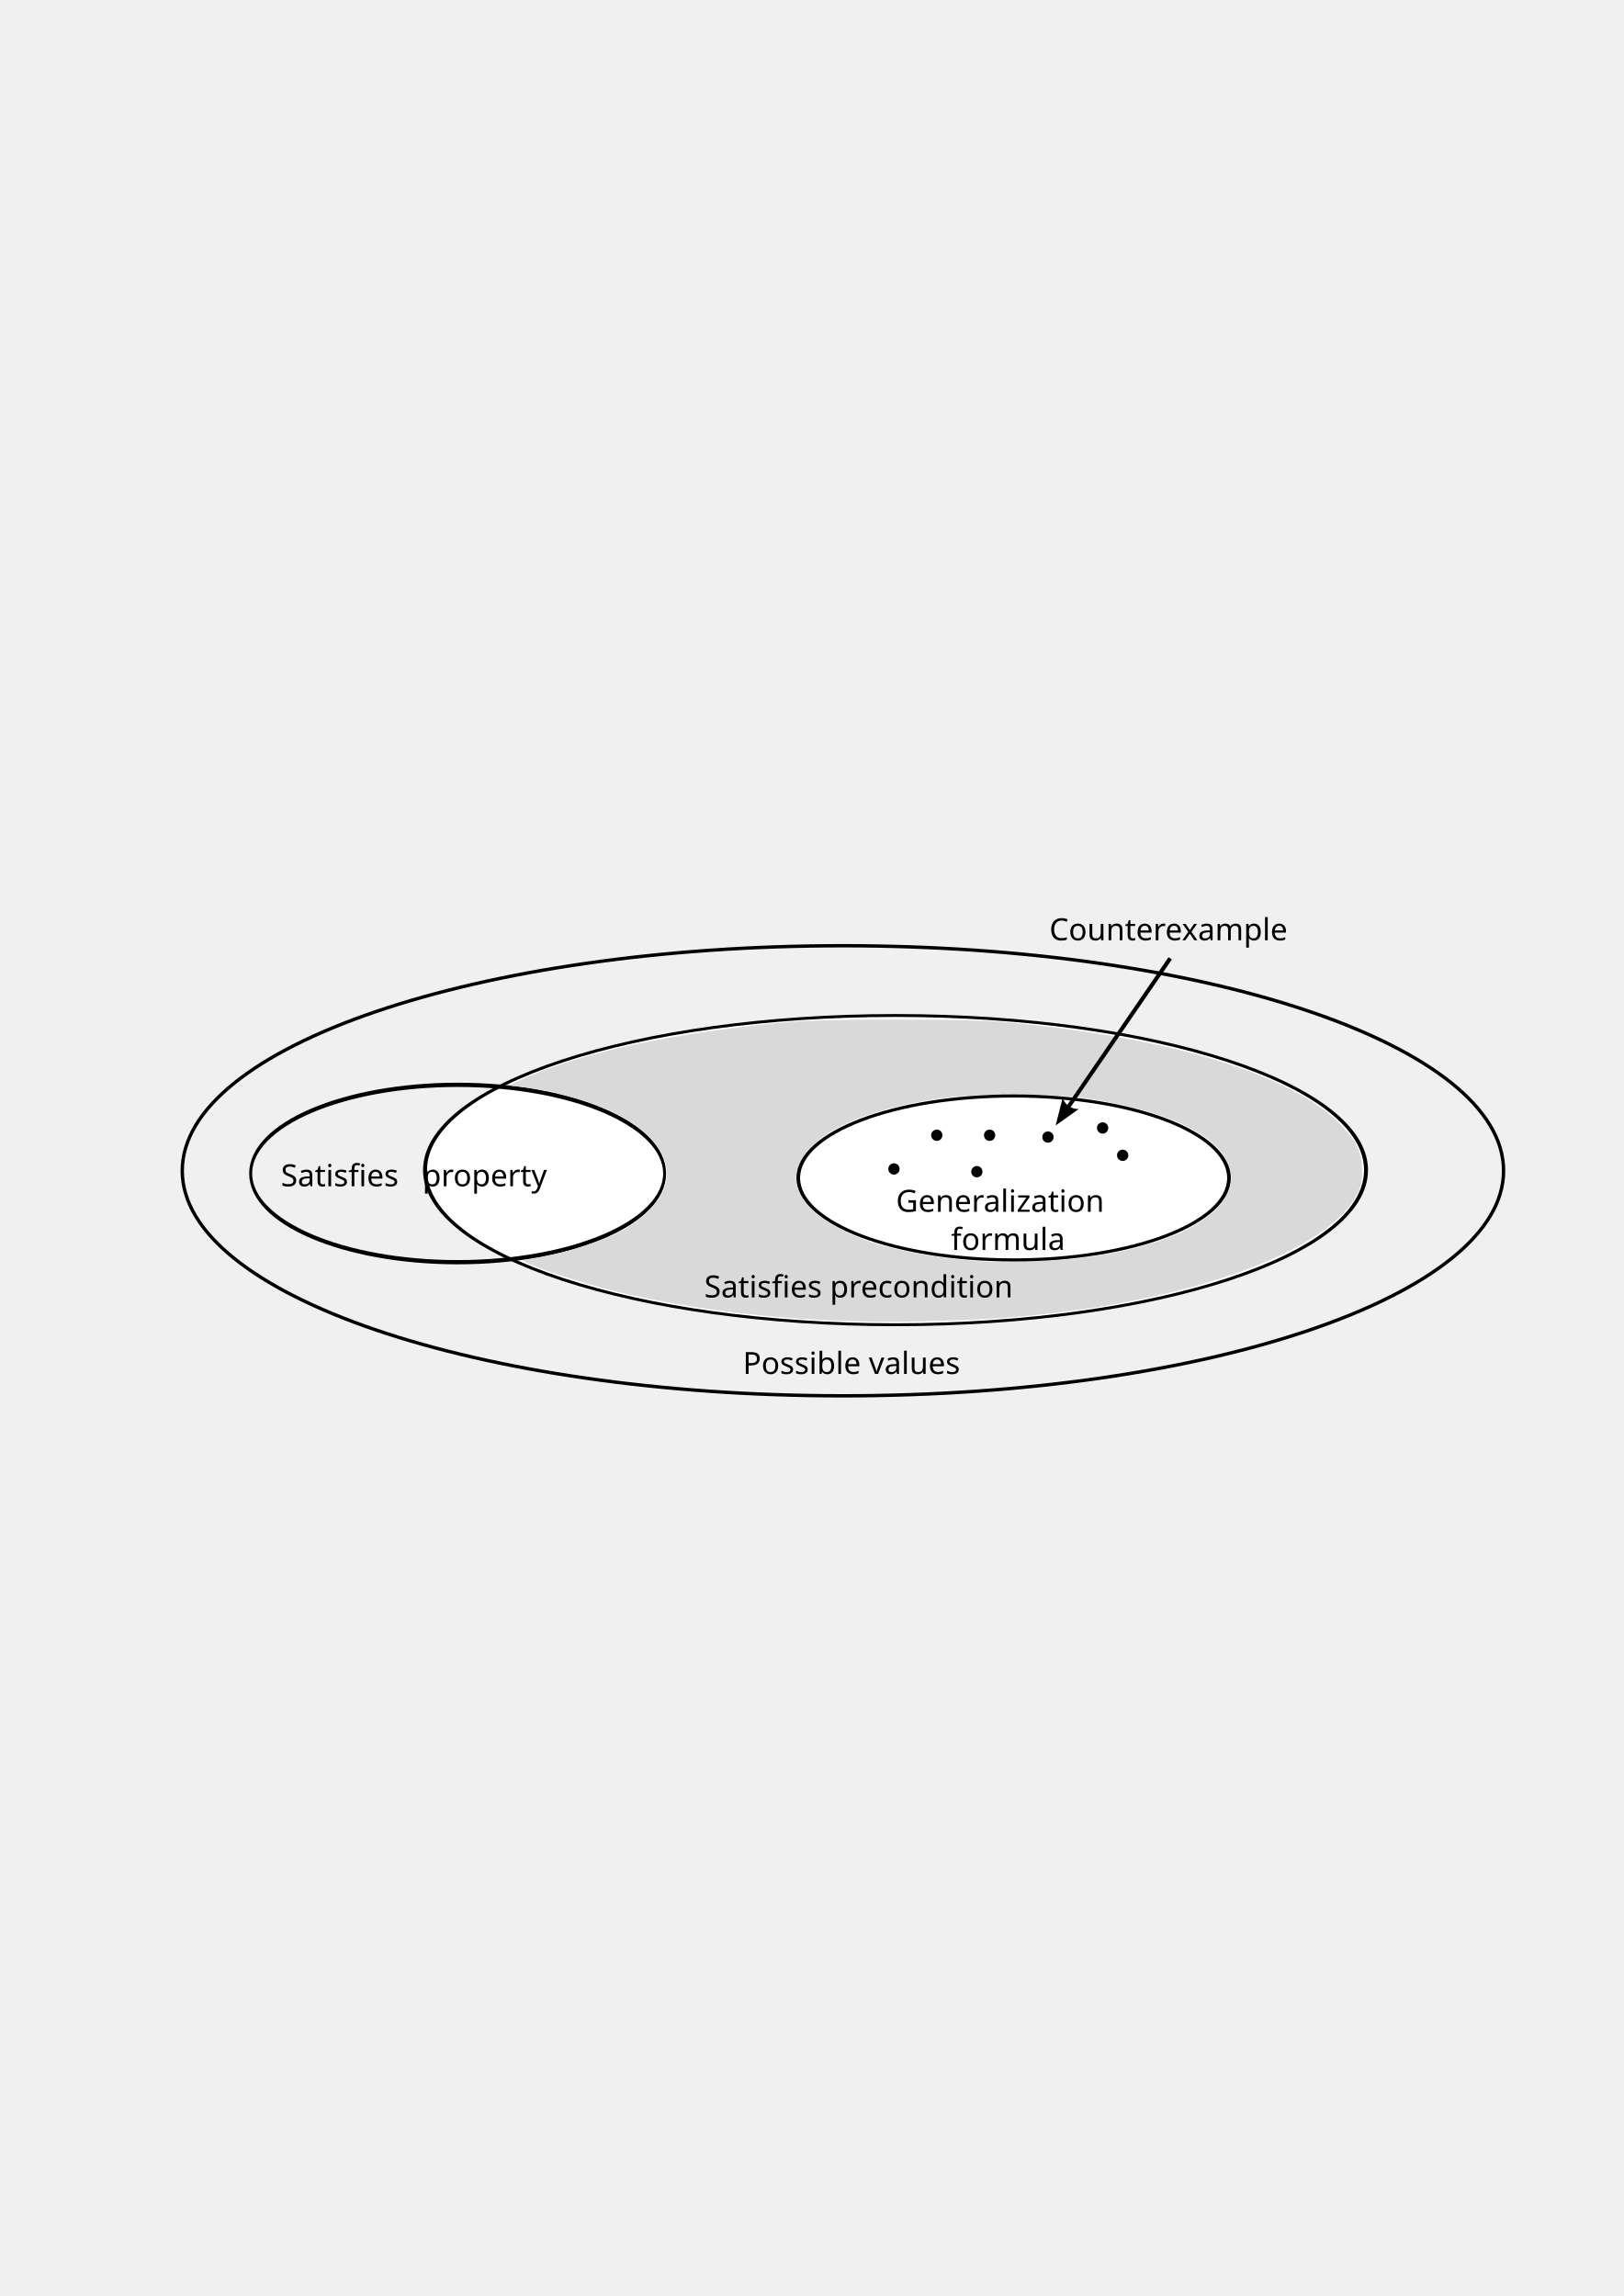
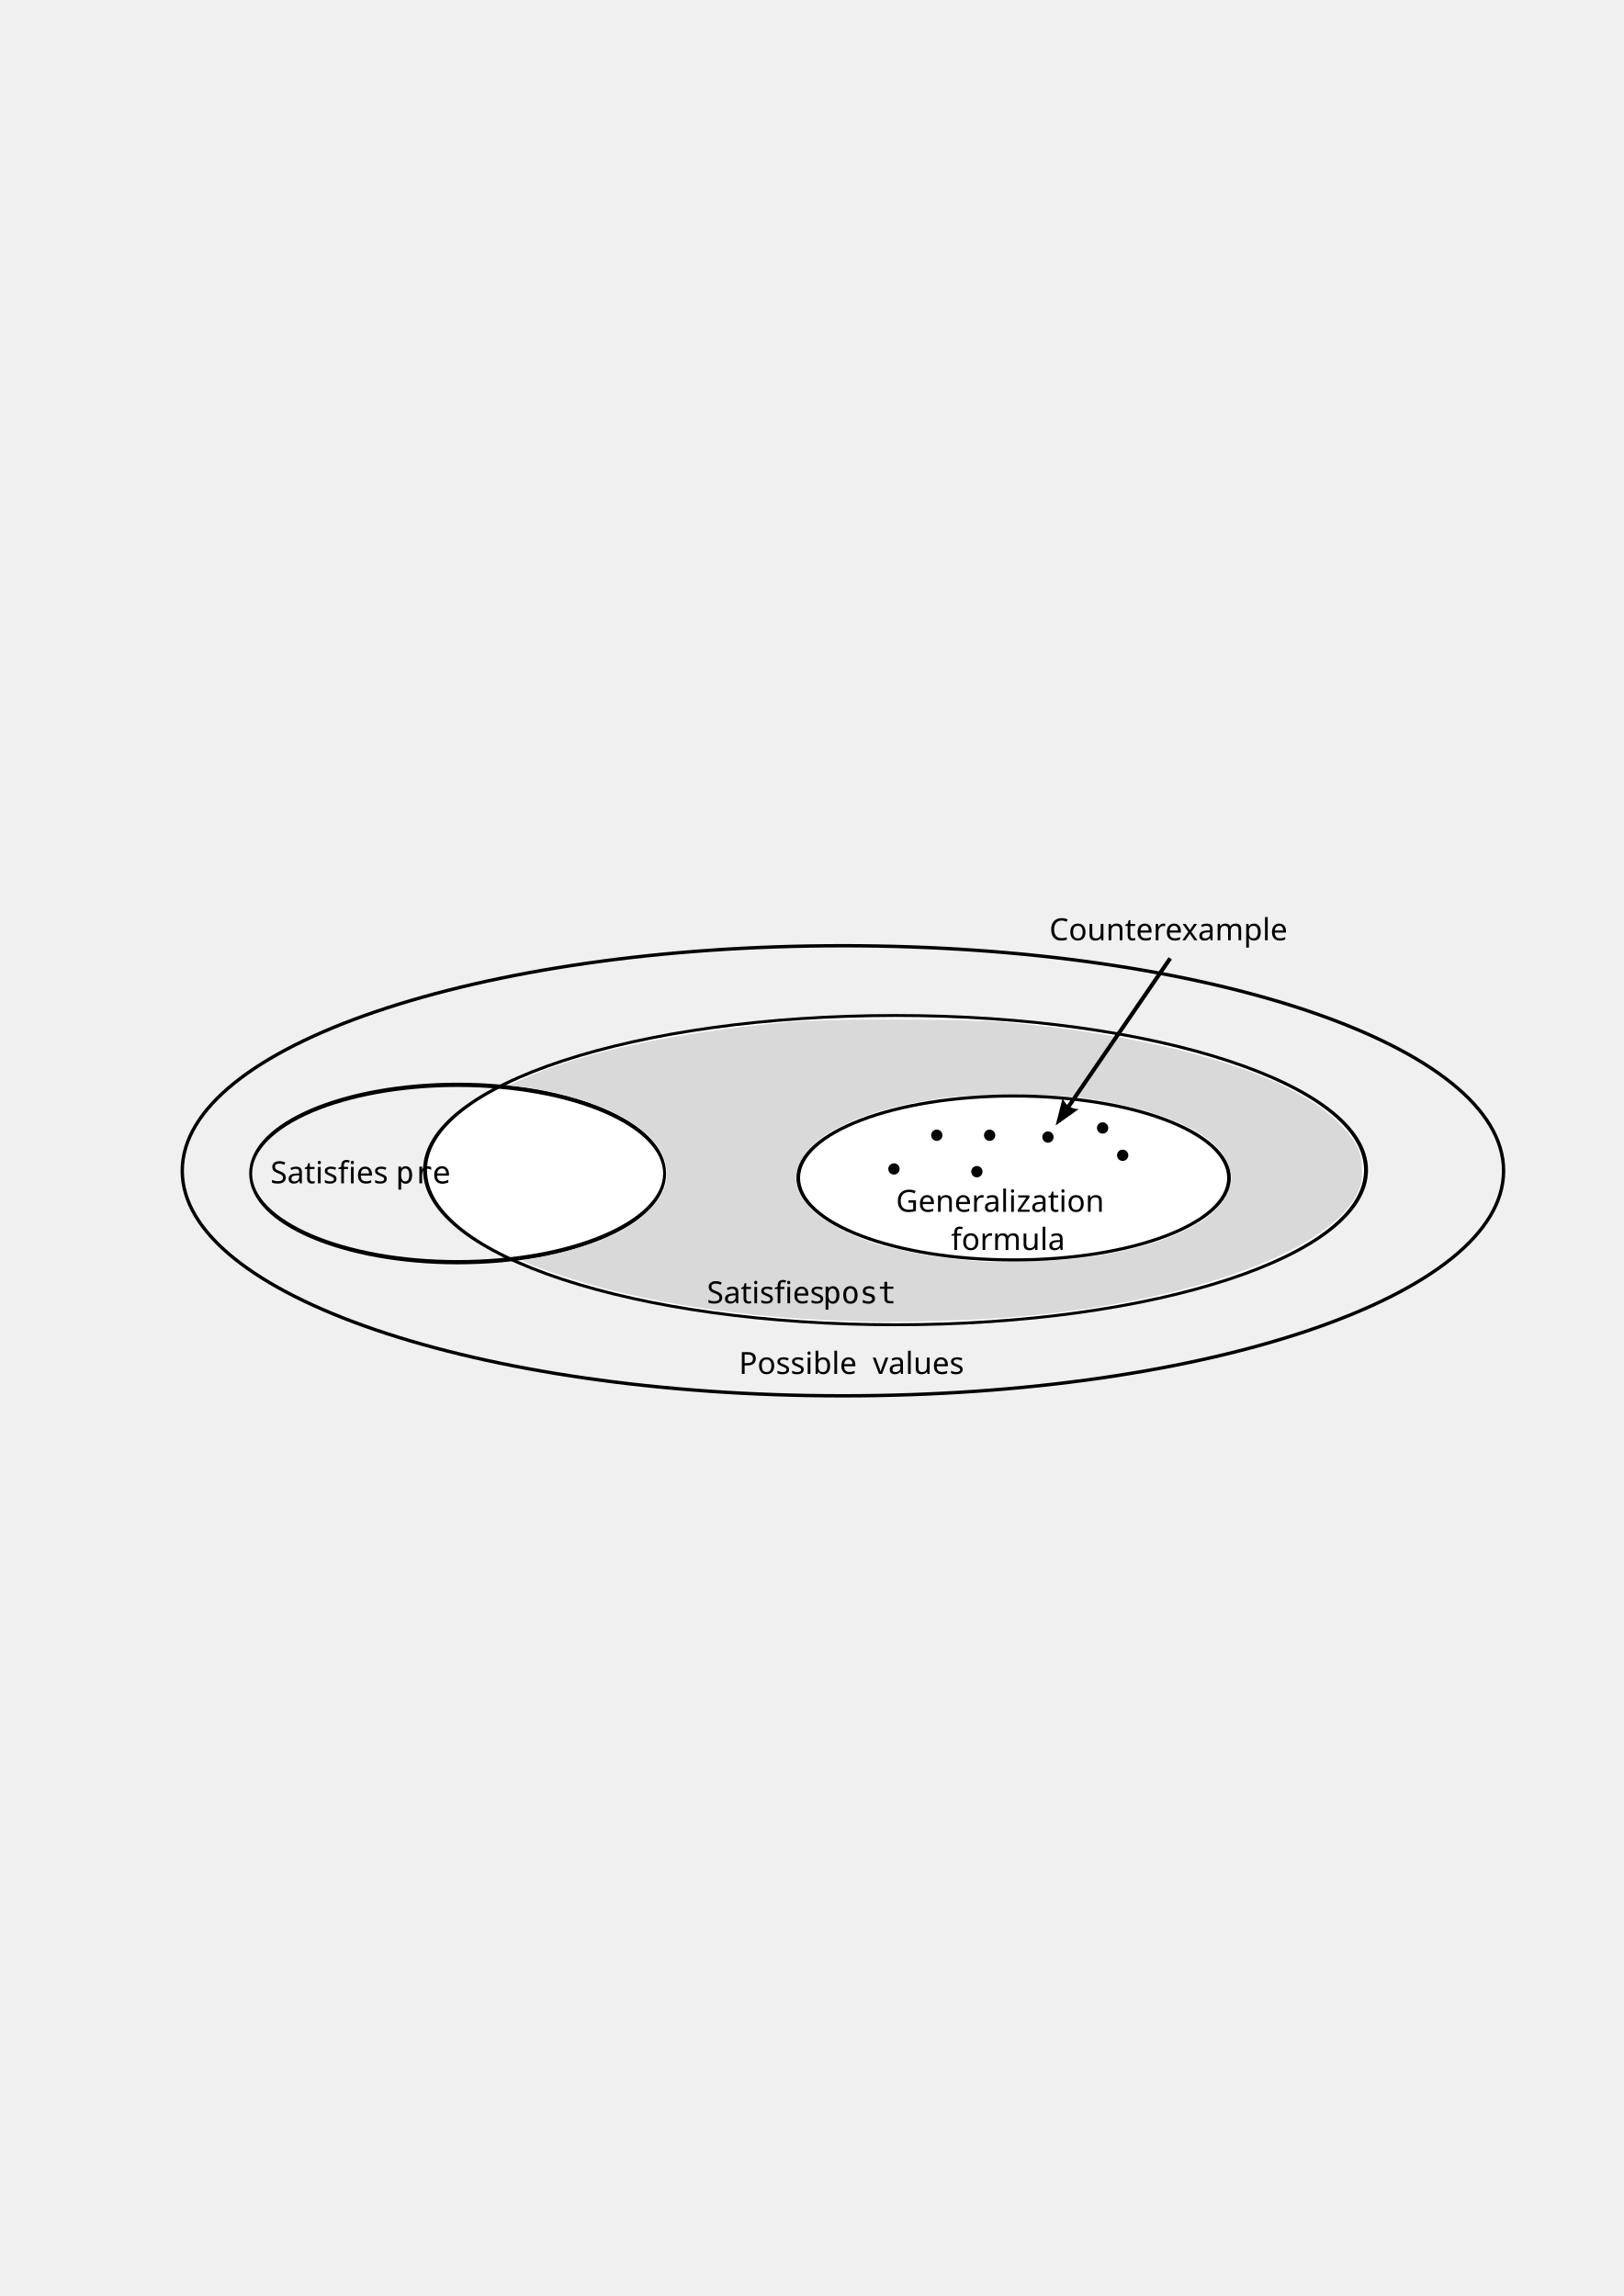
<svg xmlns="http://www.w3.org/2000/svg" xmlns:ns1="http://www.openswatchbook.org/uri/2009/osb" width="744.094" height="1052.362" id="svg2" version="1.1">
  <defs id="defs4">
    <linearGradient id="linearGradient5371" ns1:paint="solid">
      <stop style="stop-color:#000000;stop-opacity:0;" offset="0" id="stop5373" />
    </linearGradient>
    <linearGradient id="linearGradient3909" ns1:paint="solid">
      <stop style="stop-color:#0000cc;stop-opacity:0;" offset="0" id="stop3911" />
    </linearGradient>
    <marker orient="auto" refY="0.0" refX="0.0" id="Arrow2Mend" style="overflow:visible;">
      <path id="path4056" style="font-size:12.0;fill-rule:evenodd;stroke-width:0.625;stroke-linejoin:round;" d="M 8.719,4.034 L -2.207,0.016 L 8.719,-4.002 C 6.973,-1.63 6.983,1.616 8.719,4.034 z " transform="scale(0.6) rotate(180) translate(0,0)" />
    </marker>
    <marker orient="auto" refY="0.0" refX="0.0" id="Arrow2Lend" style="overflow:visible;">
      <path id="path4050" style="font-size:12.0;fill-rule:evenodd;stroke-width:0.625;stroke-linejoin:round;" d="M 8.719,4.034 L -2.207,0.016 L 8.719,-4.002 C 6.973,-1.63 6.983,1.616 8.719,4.034 z " transform="scale(1.1) rotate(180) translate(1,0)" />
    </marker>
    <marker orient="auto" refY="0.0" refX="0.0" id="Arrow1Lend" style="overflow:visible;">
      <path id="path4032" d="M 0.0,0.0 L 5.0,-5.0 L -12.5,0.0 L 5.0,5.0 L 0.0,0.0 z " style="fill-rule:evenodd;stroke:#000000;stroke-width:1.0pt;marker-start:none;" transform="scale(0.8) rotate(180) translate(12.5,0)" />
    </marker>
  </defs>
  <g id="layer1">
    <path style="fill:#000000;fill-opacity:0;stroke:#000000;stroke-opacity:1;stroke-width:1.547;stroke-miterlimit:4;stroke-dasharray:none" id="path2985" d="m 689.047,536.621 a 302.763,103.148 0 1 1 -605.526,0 302.763,103.148 0 1 1 605.526,0 z" />
    <text xml:space="preserve" style="font-size:14px;font-style:normal;font-variant:normal;font-weight:normal;font-stretch:normal;text-align:center;line-height:125%;letter-spacing:0px;word-spacing:0px;writing-mode:lr-tb;text-anchor:middle;fill:#000000;fill-opacity:1;stroke:none;font-family:Sans;-inkscape-font-specification:Sans" x="399.305" y="629.747" id="text2987">
-       <tspan id="tspan2989" x="399.305" y="629.747">Possible values</tspan>
+       <tspan id="tspan2989" x="399.305" y="629.747">Possible  values</tspan>
    </text>
    <path style="fill:#ffffff;fill-opacity:1;stroke:#000000;stroke-opacity:1;fill-rule:evenodd" id="path2991" d="m 372.503,553.743 a 119.435,53.453 0 1 1 -238.87,0 119.435,53.453 0 1 1 238.87,0 z" transform="matrix(1.805321,0,0,1.325935,-46.47495,-197.9064)" />
    <text xml:space="preserve" style="font-size:14px;font-style:normal;font-variant:normal;font-weight:normal;font-stretch:normal;text-align:center;line-height:125%;letter-spacing:0px;word-spacing:0px;writing-mode:lr-tb;text-anchor:middle;fill:#000000;fill-opacity:1;stroke:none;font-family:Sans;-inkscape-font-specification:Sans" x="544.556" y="430.967" id="text4844">
      <tspan id="tspan4846" x="544.556" y="430.967">Counterexample</tspan>
    </text>
    <path style="opacity:1;fill:#ffffff;fill-opacity:0;stroke:#000000;stroke-opacity:1;fill-rule:nonzero;stroke-width:1;stroke-miterlimit:4;stroke-dasharray:none" id="path3015" d="m 320.72,552.073 a 70.157,20.88 0 1 1 -140.315,0 70.157,20.88 0 1 1 140.315,0 z" transform="matrix(1.352006,0,0,1.94674,-129.0413,-536.8676)" />
  </g>
  <g id="layer2" style="opacity:1">
-     <text xml:space="preserve" style="font-size:14px;font-style:normal;font-variant:normal;font-weight:normal;font-stretch:normal;text-align:center;line-height:125%;letter-spacing:0px;word-spacing:0px;writing-mode:lr-tb;text-anchor:middle;fill:#000000;fill-opacity:1;stroke:none;font-family:Sans;-inkscape-font-specification:Sans" x="198.78" y="543.721" id="text3017">
-       <tspan id="tspan3019" x="198.78" y="543.721">Satisfies   property</tspan>
+     <text xml:space="preserve" style="font-size:14px;font-style:normal;font-variant:normal;font-weight:normal;font-stretch:normal;text-align:center;line-height:125%;letter-spacing:0px;word-spacing:0px;writing-mode:lr-tb;text-anchor:middle;fill:#000000;fill-opacity:1;stroke:none;font-family:Sans;-inkscape-font-specification:Sans" x="160" y="542.362" id="text3017">
+       <tspan id="tspan3019" x="160" y="542.362">Satisfies</tspan>
    </text>
    <path style="fill:#d9d9d9;fill-opacity:1;fill-rule:evenodd;stroke:#000000;stroke-width:1.292;stroke-miterlimit:4;stroke-opacity:0;stroke-dasharray:none" d="m 387.894,605.463 c -39.268,-1.323 -76.345,-6.19 -108.555,-14.251 -11.307,-2.83 -33.427,-10.033 -37.44,-12.192 -2.63,-1.415 -2.634,-1.428 -0.562,-1.69 13.21,-1.668 32.155,-7.349 42.554,-12.759 8.591,-4.469 16.817,-11.977 19.623,-17.908 7.553,-15.965 -5.907,-32.091 -34.877,-41.785 -9.754,-3.264 -21.39,-5.882 -30.014,-6.754 l -5.637,-0.57 4.215,-1.953 c 28.239,-13.083 70.115,-22.219 124.823,-27.23 15.857,-1.453 81.063,-1.436 97.302,0.024 76.925,6.919 133.249,24.127 155.46,47.497 7.003,7.369 9.428,12.572 9.464,20.312 0.024,5.21 -0.365,7.067 -2.314,11.036 -14.631,29.795 -93.519,54.84 -182.238,57.854 -28.34,0.963 -33.151,0.997 -51.805,0.369 z m 106.511,-28.765 c 39.342,-4.779 65.337,-17.223 69.361,-33.202 0.791,-3.142 0.714,-4.644 -0.443,-8.625 -4.28,-14.723 -30.064,-26.697 -68.5,-31.812 -13.7,-1.823 -47.233,-1.823 -61.066,-2.8e-4 -28.077,3.7 -49.812,11.313 -60.47,21.18 -11.108,10.284 -11.248,21.119 -0.402,31.032 5.349,4.888 16.356,10.717 26.831,14.207 12.438,4.144 34.711,7.915 52.093,8.82 9.378,0.488 32.59,-0.383 42.596,-1.599 z" id="path5512" />
  </g>
  <g id="layer3">
    <path transform="matrix(0.8263256,0,0,0.7029114,255.3965,150.6751)" style="fill:#ffffff;fill-opacity:1;stroke:#000000;stroke-opacity:1;stroke-width:2.03;stroke-miterlimit:4;stroke-dasharray:none" id="path2991-4" d="m 372.503,553.743 a 119.435,53.453 0 1 1 -238.87,0 119.435,53.453 0 1 1 238.87,0 z" />
    <g id="g5482" transform="translate(9.187289,2.505629)">
      <path d="m 402.57,533.28 c 0,1.153 -0.935,2.088 -2.088,2.088 -1.153,0 -2.088,-0.935 -2.088,-2.088 0,-1.153 0.935,-2.088 2.088,-2.088 1.153,0 2.088,0.935 2.088,2.088 z" id="path3021-7" style="fill:#000000;fill-opacity:0.981;stroke:#000000;stroke-opacity:1" transform="translate(104.8186,-6.264035)" />
      <path d="m 402.57,533.28 c 0,1.153 -0.935,2.088 -2.088,2.088 -1.153,0 -2.088,-0.935 -2.088,-2.088 0,-1.153 0.935,-2.088 2.088,-2.088 1.153,0 2.088,0.935 2.088,2.088 z" id="path3021" style="fill:#000000;fill-opacity:0.981;stroke:#000000;stroke-opacity:1" />
      <path d="m 402.57,533.28 c 0,1.153 -0.935,2.088 -2.088,2.088 -1.153,0 -2.088,-0.935 -2.088,-2.088 0,-1.153 0.935,-2.088 2.088,-2.088 1.153,0 2.088,0.935 2.088,2.088 z" id="path3021-6" style="fill:#000000;fill-opacity:0.981;stroke:#000000;stroke-opacity:1" transform="translate(38.00197,1.252837)" />
      <path d="m 402.57,533.28 c 0,1.153 -0.935,2.088 -2.088,2.088 -1.153,0 -2.088,-0.935 -2.088,-2.088 0,-1.153 0.935,-2.088 2.088,-2.088 1.153,0 2.088,0.935 2.088,2.088 z" id="path3021-3" style="fill:#000000;fill-opacity:0.981;stroke:#000000;stroke-opacity:1" transform="translate(70.57509,-14.61612)" />
      <path d="m 402.57,533.28 c 0,1.153 -0.935,2.088 -2.088,2.088 -1.153,0 -2.088,-0.935 -2.088,-2.088 0,-1.153 0.935,-2.088 2.088,-2.088 1.153,0 2.088,0.935 2.088,2.088 z" id="path3021-38" style="fill:#000000;fill-opacity:0.981;stroke:#000000;stroke-opacity:1" transform="translate(95.63133,-18.79216)" />
      <path d="m 402.57,533.28 c 0,1.153 -0.935,2.088 -2.088,2.088 -1.153,0 -2.088,-0.935 -2.088,-2.088 0,-1.153 0.935,-2.088 2.088,-2.088 1.153,0 2.088,0.935 2.088,2.088 z" id="path3021-8" style="fill:#000000;fill-opacity:0.981;stroke:#000000;stroke-opacity:1" transform="translate(43.84843,-15.45132)" />
      <path d="m 402.57,533.28 c 0,1.153 -0.935,2.088 -2.088,2.088 -1.153,0 -2.088,-0.935 -2.088,-2.088 0,-1.153 0.935,-2.088 2.088,-2.088 1.153,0 2.088,0.935 2.088,2.088 z" id="path3021-75" style="fill:#000000;fill-opacity:0.981;stroke:#000000;stroke-opacity:1" transform="translate(19.6274,-15.45133)" />
      <path id="path3844" d="m 527.088,436.743 c -51.125,74.56 -51.125,74.56 -51.125,74.56" style="fill:none;stroke:#000000;stroke-width:1.857;stroke-linecap:butt;stroke-linejoin:miter;stroke-miterlimit:4;stroke-opacity:1;stroke-dasharray:none;marker-start:none;marker-end:url(#Arrow2Mend)" />
    </g>
    <text xml:space="preserve" style="opacity:1;font-size:14px;font-style:normal;font-variant:normal;font-weight:normal;font-stretch:normal;text-align:center;line-height:125%;letter-spacing:0px;word-spacing:0px;writing-mode:lr-tb;text-anchor:middle;fill:#000000;fill-opacity:1;stroke:none;font-family:Sans;-inkscape-font-specification:Sans" x="471.057" y="555.413" id="text4848">
      <tspan id="tspan4850" x="471.057" y="555.413">Generalization</tspan>
      <tspan x="471.057" y="572.913" id="tspan4852">formula</tspan>
    </text>
-     <text xml:space="preserve" style="opacity:1;font-size:14px;font-style:normal;font-variant:normal;font-weight:normal;font-stretch:normal;text-align:center;line-height:125%;letter-spacing:0px;word-spacing:0px;writing-mode:lr-tb;text-anchor:middle;fill:#000000;fill-opacity:1;stroke:none;font-family:Sans;-inkscape-font-specification:Sans" x="402.57" y="594.668" id="text2993">
-       <tspan id="tspan2995" x="402.57" y="594.668">Satisfies precondition</tspan>
+     <text xml:space="preserve" style="font-size:14px;font-style:normal;font-variant:normal;font-weight:normal;font-stretch:normal;text-align:center;line-height:125%;letter-spacing:0px;word-spacing:0px;writing-mode:lr-tb;text-anchor:middle;fill:#000000;fill-opacity:1;stroke:none;font-family:CM Typewriter;-inkscape-font-specification:CM Typewriter" x="360" y="597.362" id="text2993">
+       <tspan id="tspan2995" x="360" y="597.362" style="font-style:normal;font-variant:normal;font-weight:normal;font-stretch:normal;font-family:Sans;-inkscape-font-specification:Sans">Satisfies</tspan>
+     </text>
+     <text xml:space="preserve" style="font-size:14px;font-style:normal;font-variant:normal;font-weight:normal;font-stretch:normal;text-align:center;line-height:125%;letter-spacing:0px;word-spacing:0px;writing-mode:lr-tb;text-anchor:middle;fill:#000000;fill-opacity:1;stroke:none;font-family:Monospace;-inkscape-font-specification:Monospace" x="215" y="542.362" id="text3019">
+       <tspan id="tspan3021" x="215" y="542.362">pre</tspan>
+     </text>
+     <text xml:space="preserve" style="font-size:14px;font-style:normal;font-variant:normal;font-weight:normal;font-stretch:normal;text-align:center;line-height:125%;letter-spacing:0px;word-spacing:0px;writing-mode:lr-tb;text-anchor:middle;fill:#000000;fill-opacity:1;stroke:none;font-family:Monospace;-inkscape-font-specification:Monospace" x="415" y="597.362" id="text3023">
+       <tspan id="tspan3025" x="415" y="597.362">post</tspan>
    </text>
  </g>
</svg>
